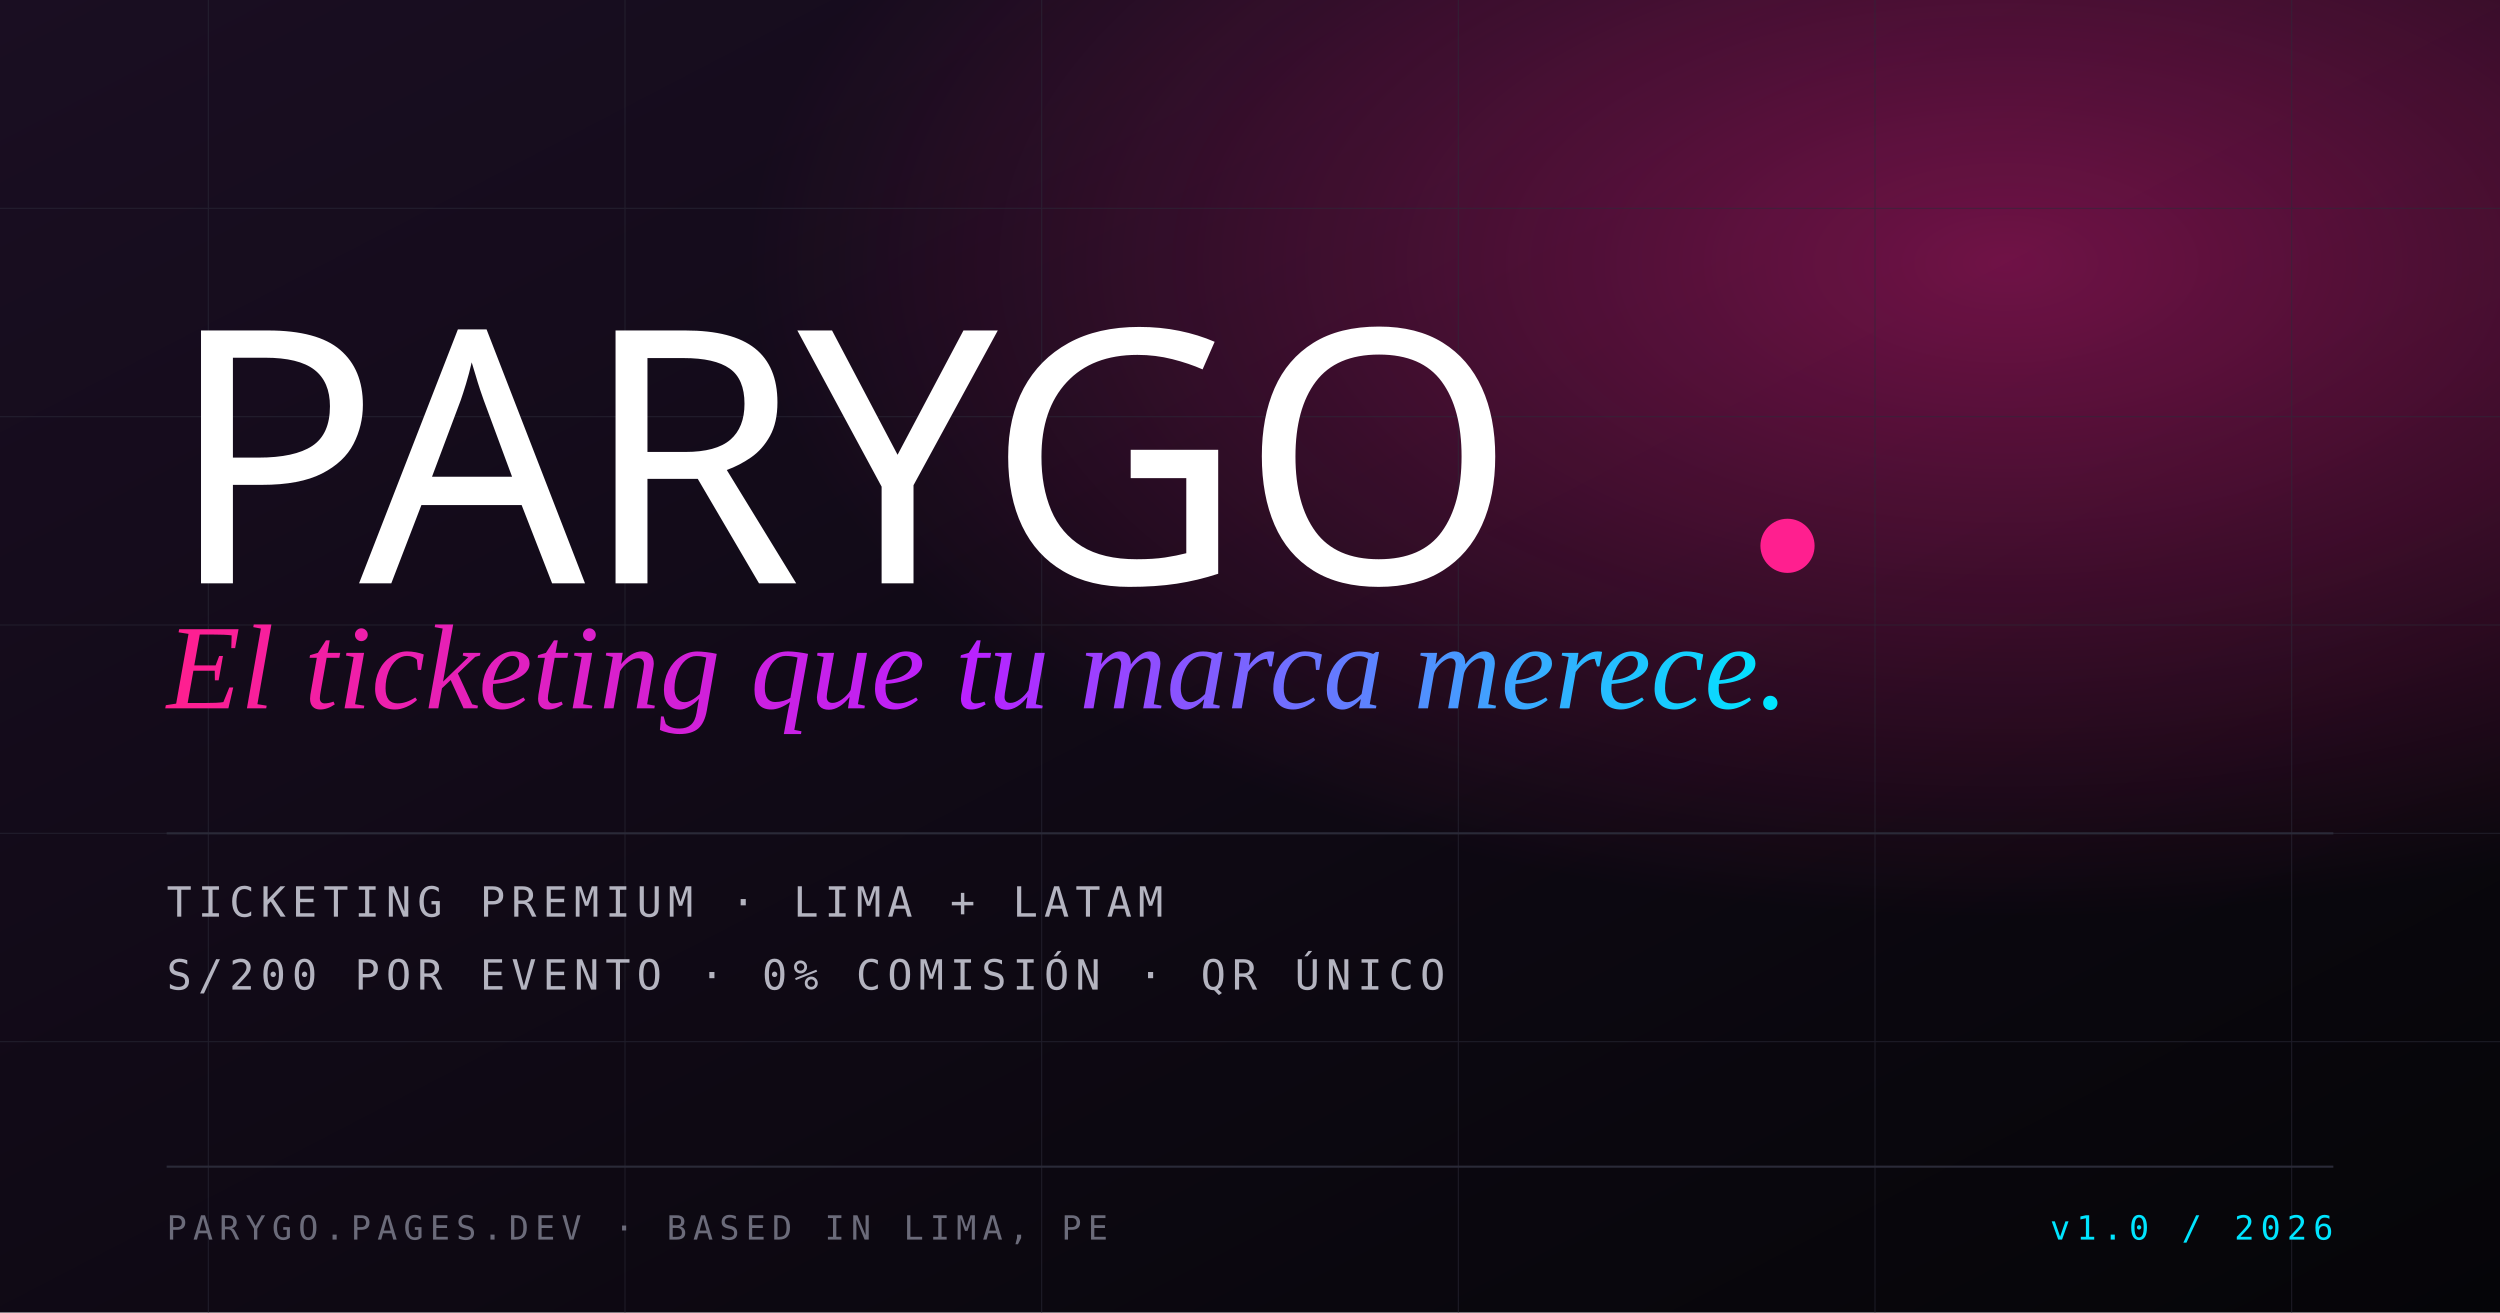
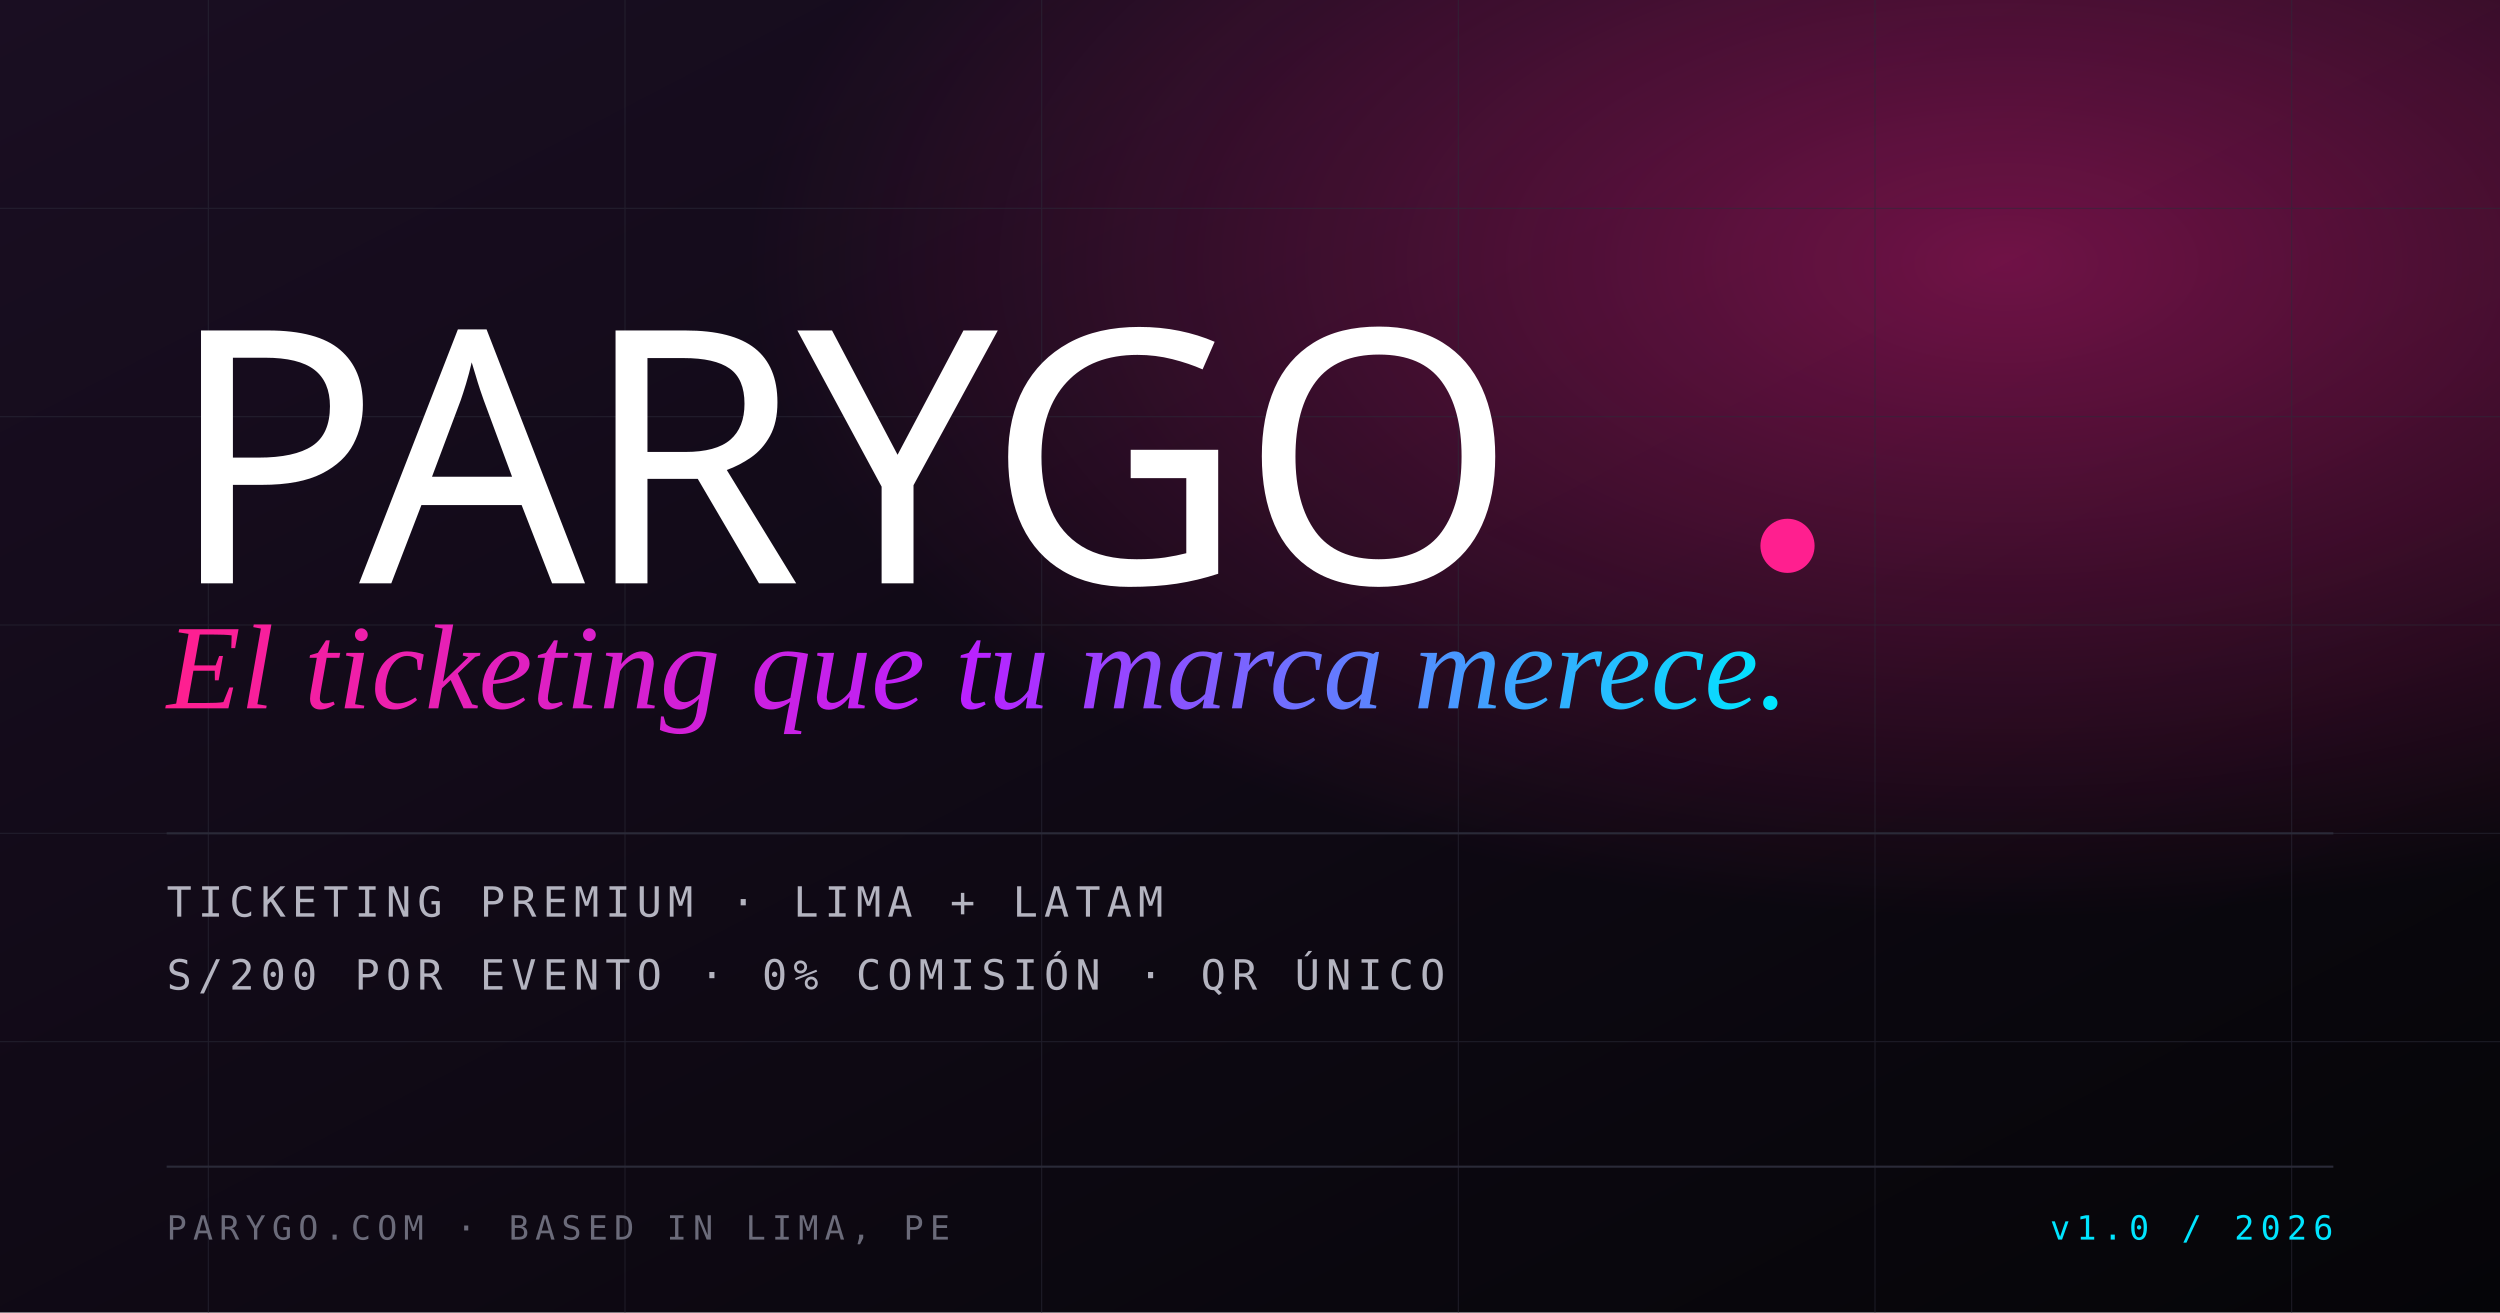
<svg xmlns="http://www.w3.org/2000/svg" viewBox="0 0 1200 630" width="1200" height="630">
  <defs>
    <linearGradient id="og-mesh" x1="0" y1="0" x2="1" y2="1">
      <stop offset="0%" stop-color="#1a0e22" />
      <stop offset="100%" stop-color="#050508" />
    </linearGradient>
    <linearGradient id="og-grad" x1="0" y1="0" x2="1" y2="0">
      <stop offset="0%" stop-color="#FF1F8F" />
      <stop offset="50%" stop-color="#B921FF" />
      <stop offset="100%" stop-color="#00E5FF" />
    </linearGradient>
    <radialGradient id="og-glow" cx="0.8" cy="0.2" r="0.5">
      <stop offset="0%" stop-color="#FF1F8F" stop-opacity="0.4" />
      <stop offset="100%" stop-color="#FF1F8F" stop-opacity="0" />
    </radialGradient>
  </defs>
  <rect width="1200" height="630" fill="url(#og-mesh)" />
  <rect width="1200" height="630" fill="url(#og-glow)" />
  <g fill="none" stroke="#2A2A38" stroke-width="0.5" opacity="0.6">
    <path d="M0 100 L1200 100" />
    <path d="M0 200 L1200 200" />
    <path d="M0 300 L1200 300" />
    <path d="M0 400 L1200 400" />
    <path d="M0 500 L1200 500" />
    <path d="M100 0 L100 630" />
    <path d="M300 0 L300 630" />
    <path d="M500 0 L500 630" />
    <path d="M700 0 L700 630" />
    <path d="M900 0 L900 630" />
    <path d="M1100 0 L1100 630" />
  </g>
  <text x="80" y="280" font-family="Anton, Impact, sans-serif" font-size="170" font-weight="400" fill="#FFFFFF" letter-spacing="-2">PARYGO</text>
  <circle cx="858" cy="262" r="13" fill="#FF1F8F" />
  <text x="80" y="340" font-family="Times New Roman, serif" font-style="italic" font-size="58" fill="url(#og-grad)">El ticketing que tu marca merece.</text>
  <line x1="80" y1="400" x2="1120" y2="400" stroke="#2A2A38" stroke-width="1" />
  <text x="80" y="440" font-family="monospace" font-size="20" fill="#B4B4C0" letter-spacing="3">TICKETING PREMIUM · LIMA + LATAM</text>
  <text x="80" y="475" font-family="monospace" font-size="20" fill="#B4B4C0" letter-spacing="3">S/200 POR EVENTO · 0% COMISIÓN · QR ÚNICO</text>
  <line x1="80" y1="560" x2="1120" y2="560" stroke="#2A2A38" stroke-width="1" />
-   <text x="80" y="595" font-family="monospace" font-size="16" fill="#6B6B7A" letter-spacing="3">PARYGO.PAGES.DEV · BASED IN LIMA, PE</text>
+   <text x="80" y="595" font-family="monospace" font-size="16" fill="#6B6B7A" letter-spacing="3">PARYGO.COM · BASED IN LIMA, PE</text>
  <text x="1120" y="595" text-anchor="end" font-family="monospace" font-size="16" fill="#00E5FF" letter-spacing="3">v1.0 / 2026</text>
</svg>
